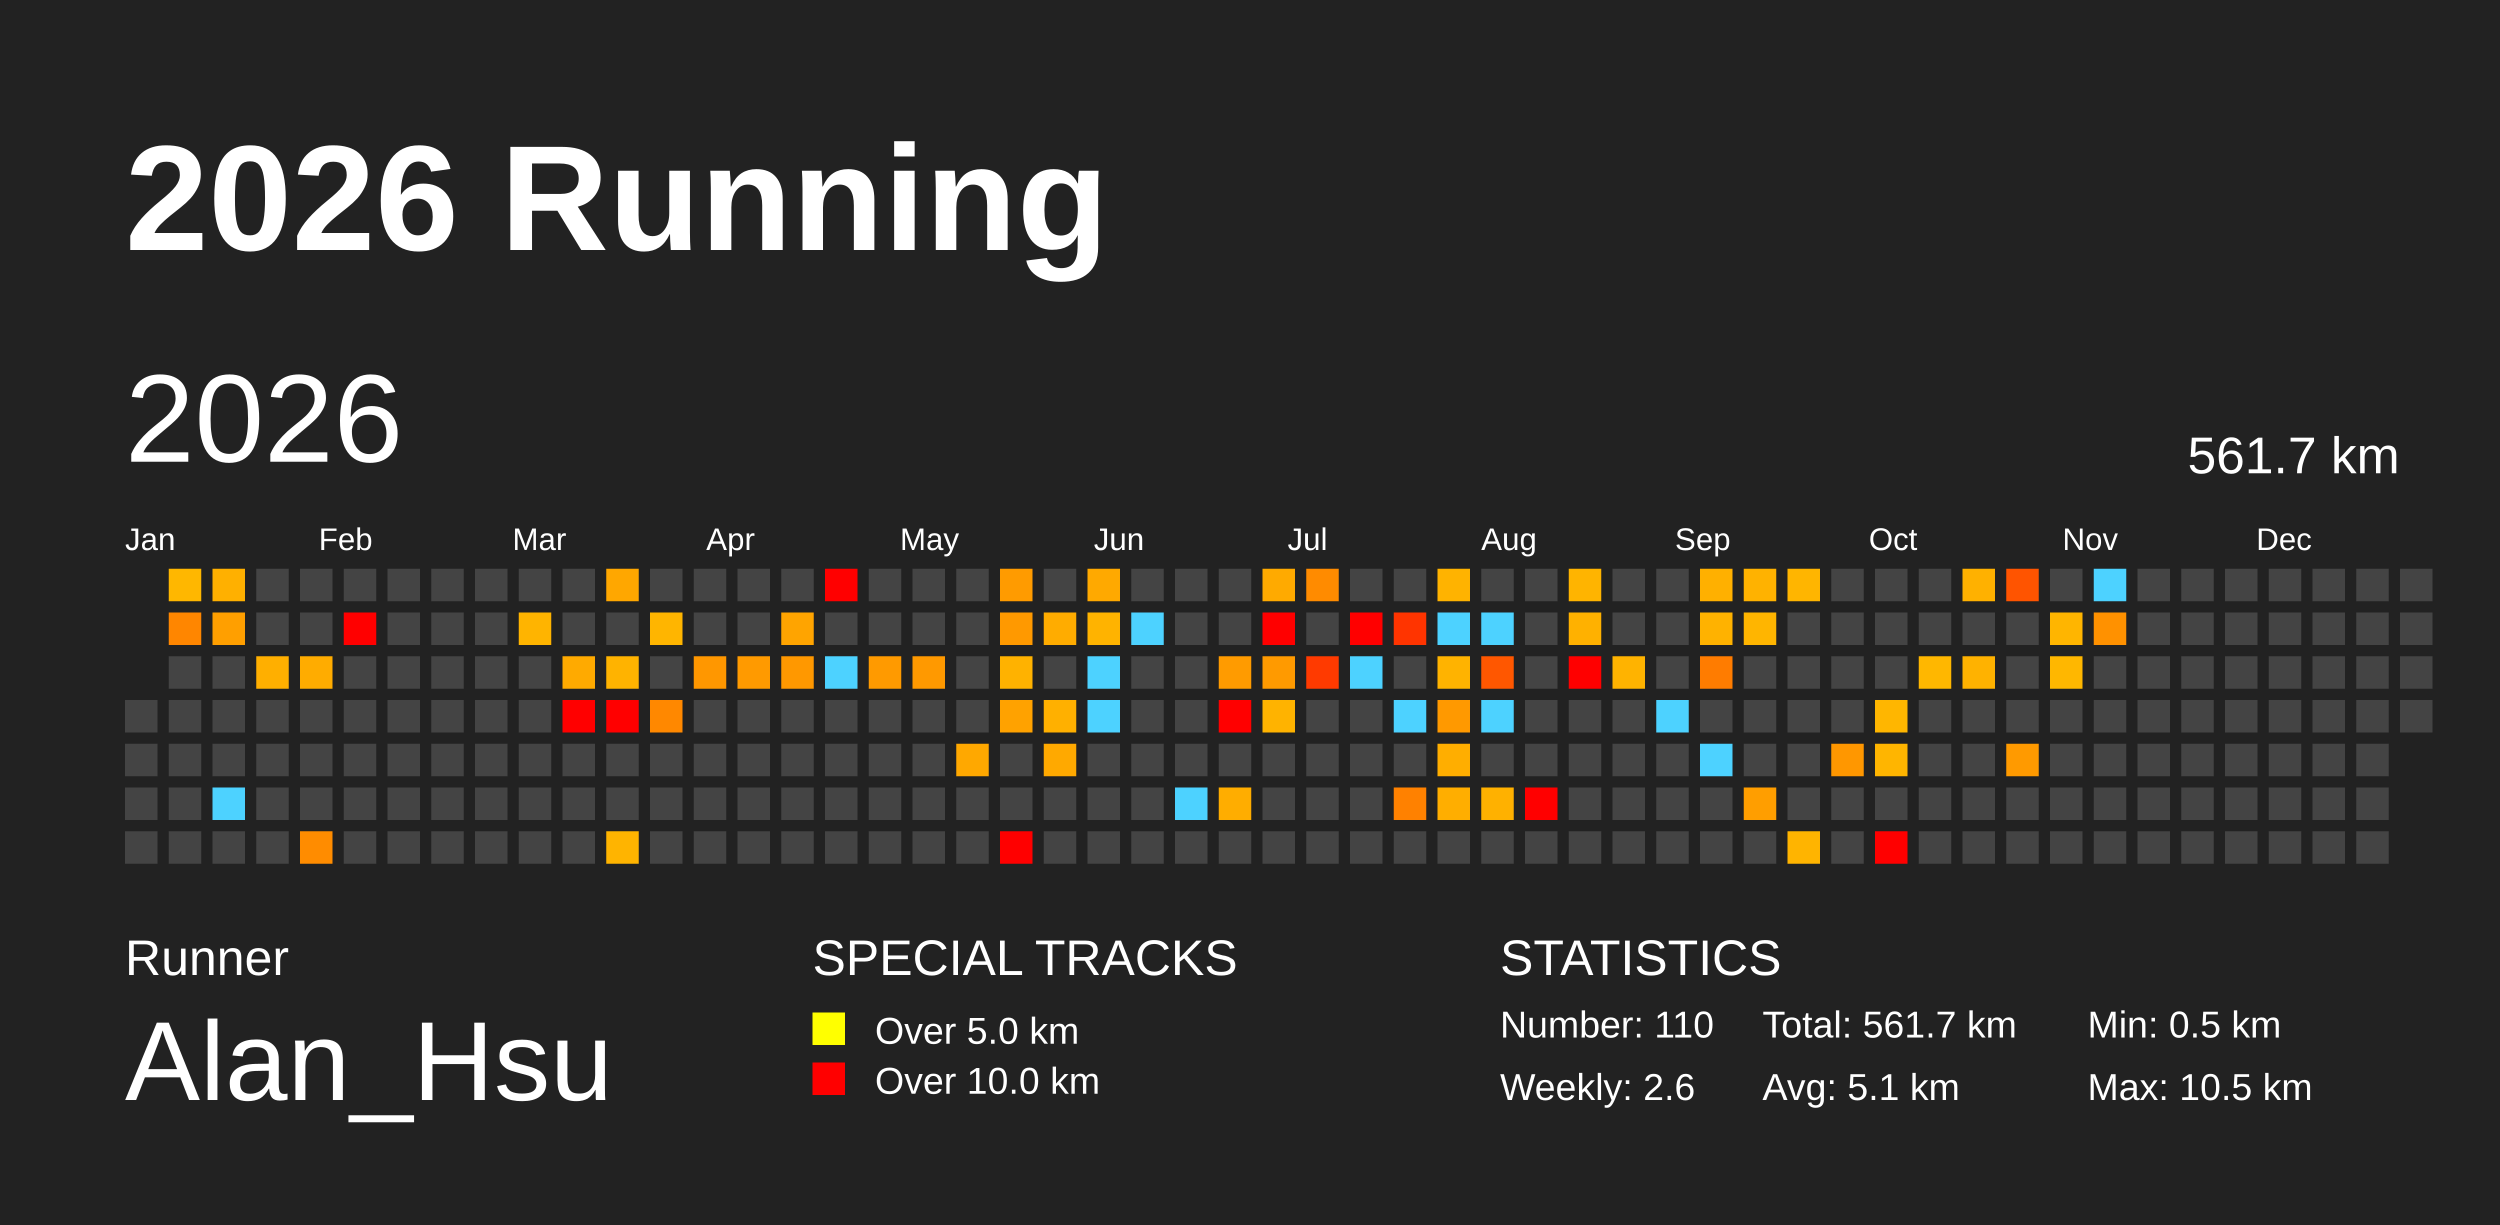
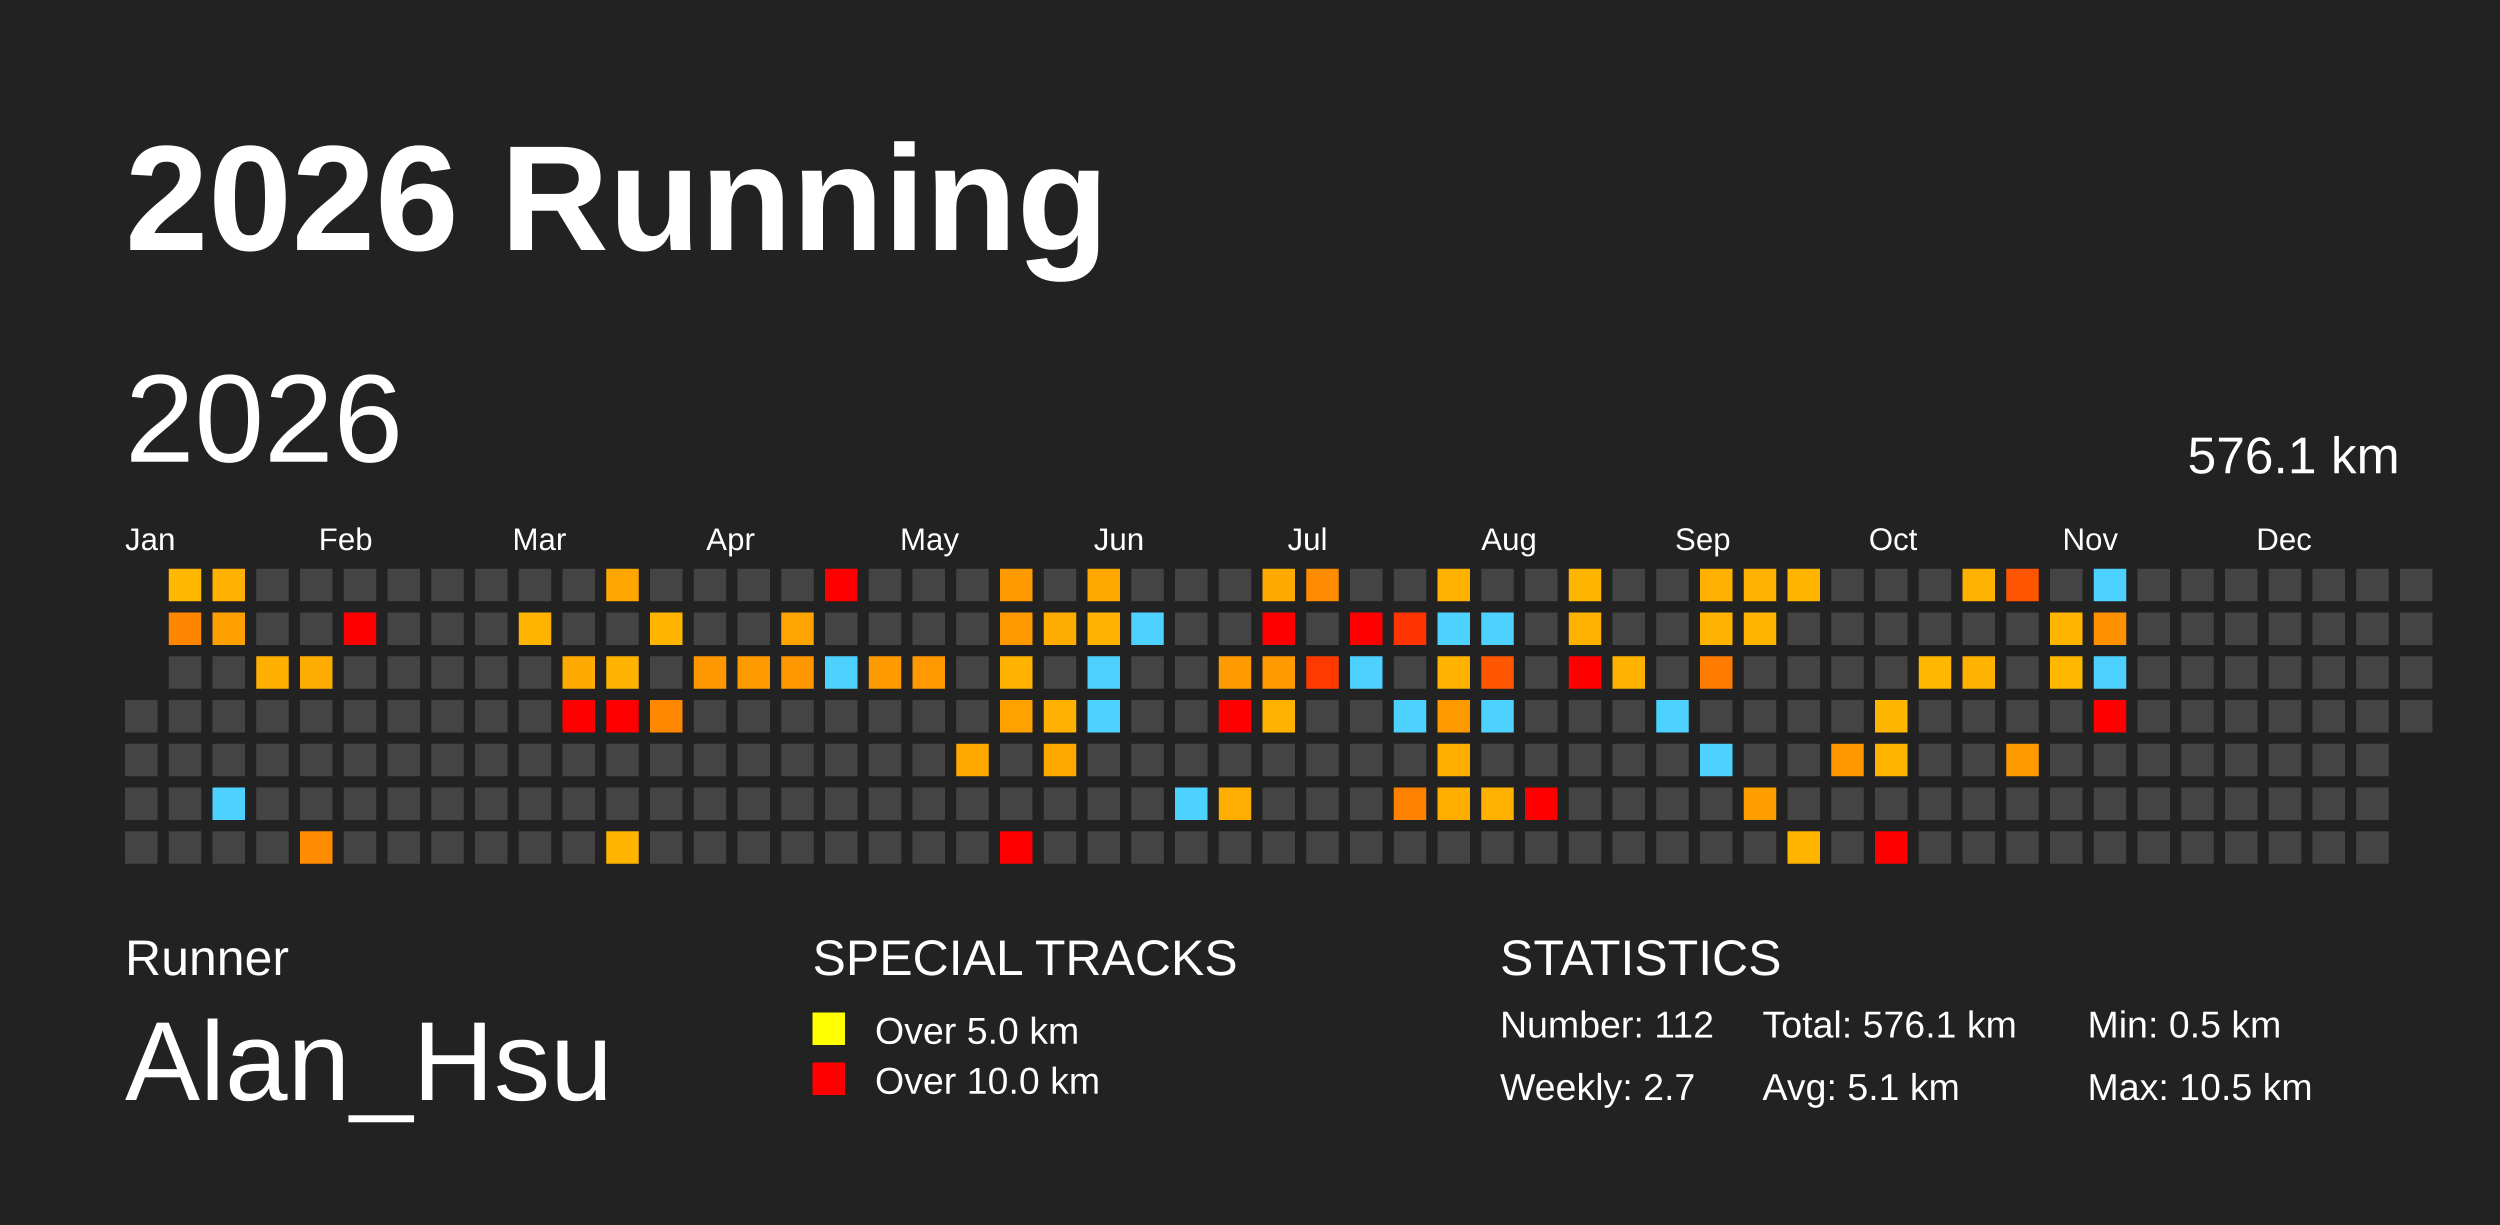
<svg xmlns="http://www.w3.org/2000/svg" baseProfile="full" height="98mm" version="1.1" viewBox="0,0,200,98" width="200mm">
  <defs />
  <rect fill="#222222" height="98" width="200" x="0" y="0" />
  <text fill="#FFFFFF" style="font-size:12px; font-family:Arial; font-weight:bold;" x="10" y="20">2026 Running</text>
  <text fill="#FFFFFF" style="font-size:4px; font-family:Arial" x="10" y="78">Runner</text>
  <text fill="#FFFFFF" style="font-size:9px; font-family:Arial" x="10" y="88">Alan_Hsu</text>
  <text fill="#FFFFFF" style="font-size:4px; font-family:Arial" x="65" y="78">SPECIAL TRACKS</text>
  <rect fill="yellow" height="2.6" width="2.6" x="65" y="81" />
  <text fill="#FFFFFF" style="font-size:3px; font-family:Arial" x="70" y="83.5">Over 5.0 km</text>
  <rect fill="red" height="2.6" width="2.6" x="65" y="85" />
  <text fill="#FFFFFF" style="font-size:3px; font-family:Arial" x="70" y="87.5">Over 10.0 km</text>
  <text fill="#FFFFFF" style="font-size:4px; font-family:Arial" x="120" y="78">STATISTICS</text>
-   <text fill="#FFFFFF" style="font-size:3px; font-family:Arial" x="120" y="83">Number: 110</text>
-   <text fill="#FFFFFF" style="font-size:3px; font-family:Arial" x="120" y="88">Weekly: 2.6</text>
-   <text fill="#FFFFFF" style="font-size:3px; font-family:Arial" x="141" y="83">Total: 561.7 km</text>
+   <text fill="#FFFFFF" style="font-size:3px; font-family:Arial" x="120" y="83">Number: 112</text>
+   <text fill="#FFFFFF" style="font-size:3px; font-family:Arial" x="120" y="88">Weekly: 2.7</text>
+   <text fill="#FFFFFF" style="font-size:3px; font-family:Arial" x="141" y="83">Total: 576.1 km</text>
  <text fill="#FFFFFF" style="font-size:3px; font-family:Arial" x="141" y="88">Avg: 5.1 km</text>
  <text fill="#FFFFFF" style="font-size:3px; font-family:Arial" x="167" y="83">Min: 0.5 km</text>
  <text fill="#FFFFFF" style="font-size:3px; font-family:Arial" x="167" y="88">Max: 10.5 km</text>
  <text dominant-baseline="hanging" fill="#FFFFFF" style="font-size:10.0px; font-family:Arial;" x="10" y="30">2026</text>
-   <text dominant-baseline="hanging" fill="#FFFFFF" style="font-size:4.125px; font-family:Arial;" x="175" y="35">561.7 km</text>
+   <text dominant-baseline="hanging" fill="#FFFFFF" style="font-size:4.125px; font-family:Arial;" x="175" y="35">576.1 km</text>
  <text fill="#FFFFFF" style="font-size:2.5px; font-family:Arial" x="10.0" y="44">Jan</text>
  <text fill="#FFFFFF" style="font-size:2.5px; font-family:Arial" x="25.5" y="44">Feb</text>
  <text fill="#FFFFFF" style="font-size:2.5px; font-family:Arial" x="41.0" y="44">Mar</text>
  <text fill="#FFFFFF" style="font-size:2.5px; font-family:Arial" x="56.5" y="44">Apr</text>
  <text fill="#FFFFFF" style="font-size:2.5px; font-family:Arial" x="72.0" y="44">May</text>
  <text fill="#FFFFFF" style="font-size:2.5px; font-family:Arial" x="87.5" y="44">Jun</text>
  <text fill="#FFFFFF" style="font-size:2.5px; font-family:Arial" x="103.0" y="44">Jul</text>
  <text fill="#FFFFFF" style="font-size:2.5px; font-family:Arial" x="118.5" y="44">Aug</text>
  <text fill="#FFFFFF" style="font-size:2.5px; font-family:Arial" x="134.0" y="44">Sep</text>
  <text fill="#FFFFFF" style="font-size:2.5px; font-family:Arial" x="149.5" y="44">Oct</text>
  <text fill="#FFFFFF" style="font-size:2.5px; font-family:Arial" x="165.0" y="44">Nov</text>
  <text fill="#FFFFFF" style="font-size:2.5px; font-family:Arial" x="180.5" y="44">Dec</text>
  <rect fill="#444444" height="2.6" width="2.6" x="10.0" y="56.0" />
  <rect fill="#444444" height="2.6" width="2.6" x="10.0" y="59.5" />
  <rect fill="#444444" height="2.6" width="2.6" x="10.0" y="63.0" />
  <rect fill="#444444" height="2.6" width="2.6" x="10.0" y="66.5" />
  <rect fill="#ffb700" height="2.6" width="2.6" x="13.5" y="45.5" />
  <rect fill="#ff8600" height="2.6" width="2.6" x="13.5" y="49.0" />
  <rect fill="#444444" height="2.6" width="2.6" x="13.5" y="52.5" />
  <rect fill="#444444" height="2.6" width="2.6" x="13.5" y="56.0" />
  <rect fill="#444444" height="2.6" width="2.6" x="13.5" y="59.5" />
  <rect fill="#444444" height="2.6" width="2.6" x="13.5" y="63.0" />
  <rect fill="#444444" height="2.6" width="2.6" x="13.5" y="66.5" />
  <rect fill="#ffb000" height="2.6" width="2.6" x="17.0" y="45.5" />
  <rect fill="#ff9f00" height="2.6" width="2.6" x="17.0" y="49.0" />
  <rect fill="#444444" height="2.6" width="2.6" x="17.0" y="52.5" />
  <rect fill="#444444" height="2.6" width="2.6" x="17.0" y="56.0" />
  <rect fill="#444444" height="2.6" width="2.6" x="17.0" y="59.5" />
  <rect fill="#4dd2ff" height="2.6" width="2.6" x="17.0" y="63.0" />
  <rect fill="#444444" height="2.6" width="2.6" x="17.0" y="66.5" />
  <rect fill="#444444" height="2.6" width="2.6" x="20.5" y="45.5" />
  <rect fill="#444444" height="2.6" width="2.6" x="20.5" y="49.0" />
  <rect fill="#ffaf00" height="2.6" width="2.6" x="20.5" y="52.5" />
  <rect fill="#444444" height="2.6" width="2.6" x="20.5" y="56.0" />
  <rect fill="#444444" height="2.6" width="2.6" x="20.5" y="59.5" />
  <rect fill="#444444" height="2.6" width="2.6" x="20.5" y="63.0" />
  <rect fill="#444444" height="2.6" width="2.6" x="20.5" y="66.5" />
  <rect fill="#444444" height="2.6" width="2.6" x="24.0" y="45.5" />
  <rect fill="#444444" height="2.6" width="2.6" x="24.0" y="49.0" />
  <rect fill="#ffac00" height="2.6" width="2.6" x="24.0" y="52.5" />
  <rect fill="#444444" height="2.6" width="2.6" x="24.0" y="56.0" />
  <rect fill="#444444" height="2.6" width="2.6" x="24.0" y="59.5" />
  <rect fill="#444444" height="2.6" width="2.6" x="24.0" y="63.0" />
  <rect fill="#ff8c00" height="2.6" width="2.6" x="24.0" y="66.5" />
  <rect fill="#444444" height="2.6" width="2.6" x="27.5" y="45.5" />
  <rect fill="red" height="2.6" width="2.6" x="27.5" y="49.0" />
  <rect fill="#444444" height="2.6" width="2.6" x="27.5" y="52.5" />
  <rect fill="#444444" height="2.6" width="2.6" x="27.5" y="56.0" />
  <rect fill="#444444" height="2.6" width="2.6" x="27.5" y="59.5" />
  <rect fill="#444444" height="2.6" width="2.6" x="27.5" y="63.0" />
  <rect fill="#444444" height="2.6" width="2.6" x="27.5" y="66.5" />
  <rect fill="#444444" height="2.6" width="2.6" x="31.0" y="45.5" />
  <rect fill="#444444" height="2.6" width="2.6" x="31.0" y="49.0" />
  <rect fill="#444444" height="2.6" width="2.6" x="31.0" y="52.5" />
  <rect fill="#444444" height="2.6" width="2.6" x="31.0" y="56.0" />
  <rect fill="#444444" height="2.6" width="2.6" x="31.0" y="59.5" />
  <rect fill="#444444" height="2.6" width="2.6" x="31.0" y="63.0" />
  <rect fill="#444444" height="2.6" width="2.6" x="31.0" y="66.5" />
  <rect fill="#444444" height="2.6" width="2.6" x="34.5" y="45.5" />
  <rect fill="#444444" height="2.6" width="2.6" x="34.5" y="49.0" />
  <rect fill="#444444" height="2.6" width="2.6" x="34.5" y="52.5" />
  <rect fill="#444444" height="2.6" width="2.6" x="34.5" y="56.0" />
  <rect fill="#444444" height="2.6" width="2.6" x="34.5" y="59.5" />
  <rect fill="#444444" height="2.6" width="2.6" x="34.5" y="63.0" />
  <rect fill="#444444" height="2.6" width="2.6" x="34.5" y="66.5" />
  <rect fill="#444444" height="2.6" width="2.6" x="38.0" y="45.5" />
  <rect fill="#444444" height="2.6" width="2.6" x="38.0" y="49.0" />
  <rect fill="#444444" height="2.6" width="2.6" x="38.0" y="52.5" />
  <rect fill="#444444" height="2.6" width="2.6" x="38.0" y="56.0" />
  <rect fill="#444444" height="2.6" width="2.6" x="38.0" y="59.5" />
  <rect fill="#444444" height="2.6" width="2.6" x="38.0" y="63.0" />
  <rect fill="#444444" height="2.6" width="2.6" x="38.0" y="66.5" />
  <rect fill="#444444" height="2.6" width="2.6" x="41.5" y="45.5" />
  <rect fill="#ffb400" height="2.6" width="2.6" x="41.5" y="49.0" />
  <rect fill="#444444" height="2.6" width="2.6" x="41.5" y="52.5" />
  <rect fill="#444444" height="2.6" width="2.6" x="41.5" y="56.0" />
  <rect fill="#444444" height="2.6" width="2.6" x="41.5" y="59.5" />
  <rect fill="#444444" height="2.6" width="2.6" x="41.5" y="63.0" />
  <rect fill="#444444" height="2.6" width="2.6" x="41.5" y="66.5" />
  <rect fill="#444444" height="2.6" width="2.6" x="45.0" y="45.5" />
  <rect fill="#444444" height="2.6" width="2.6" x="45.0" y="49.0" />
  <rect fill="#ffaa00" height="2.6" width="2.6" x="45.0" y="52.5" />
  <rect fill="red" height="2.6" width="2.6" x="45.0" y="56.0" />
  <rect fill="#444444" height="2.6" width="2.6" x="45.0" y="59.5" />
  <rect fill="#444444" height="2.6" width="2.6" x="45.0" y="63.0" />
  <rect fill="#444444" height="2.6" width="2.6" x="45.0" y="66.5" />
  <rect fill="#ffa700" height="2.6" width="2.6" x="48.5" y="45.5" />
  <rect fill="#444444" height="2.6" width="2.6" x="48.5" y="49.0" />
  <rect fill="#ffb300" height="2.6" width="2.6" x="48.5" y="52.5" />
  <rect fill="red" height="2.6" width="2.6" x="48.5" y="56.0" />
  <rect fill="#444444" height="2.6" width="2.6" x="48.5" y="59.5" />
  <rect fill="#444444" height="2.6" width="2.6" x="48.5" y="63.0" />
  <rect fill="#ffb400" height="2.6" width="2.6" x="48.5" y="66.5" />
  <rect fill="#444444" height="2.6" width="2.6" x="52.0" y="45.5" />
  <rect fill="#ffb500" height="2.6" width="2.6" x="52.0" y="49.0" />
  <rect fill="#444444" height="2.6" width="2.6" x="52.0" y="52.5" />
  <rect fill="#ff8800" height="2.6" width="2.6" x="52.0" y="56.0" />
  <rect fill="#444444" height="2.6" width="2.6" x="52.0" y="59.5" />
  <rect fill="#444444" height="2.6" width="2.6" x="52.0" y="63.0" />
  <rect fill="#444444" height="2.6" width="2.6" x="52.0" y="66.5" />
  <rect fill="#444444" height="2.6" width="2.6" x="55.5" y="45.5" />
  <rect fill="#444444" height="2.6" width="2.6" x="55.5" y="49.0" />
  <rect fill="#ff9700" height="2.6" width="2.6" x="55.5" y="52.5" />
  <rect fill="#444444" height="2.6" width="2.6" x="55.5" y="56.0" />
  <rect fill="#444444" height="2.6" width="2.6" x="55.5" y="59.5" />
  <rect fill="#444444" height="2.6" width="2.6" x="55.5" y="63.0" />
  <rect fill="#444444" height="2.6" width="2.6" x="55.5" y="66.5" />
  <rect fill="#444444" height="2.6" width="2.6" x="59.0" y="45.5" />
  <rect fill="#444444" height="2.6" width="2.6" x="59.0" y="49.0" />
  <rect fill="#ff9a00" height="2.6" width="2.6" x="59.0" y="52.5" />
  <rect fill="#444444" height="2.6" width="2.6" x="59.0" y="56.0" />
  <rect fill="#444444" height="2.6" width="2.6" x="59.0" y="59.5" />
  <rect fill="#444444" height="2.6" width="2.6" x="59.0" y="63.0" />
  <rect fill="#444444" height="2.6" width="2.6" x="59.0" y="66.5" />
  <rect fill="#444444" height="2.6" width="2.6" x="62.5" y="45.5" />
  <rect fill="#ffa400" height="2.6" width="2.6" x="62.5" y="49.0" />
  <rect fill="#ff9800" height="2.6" width="2.6" x="62.5" y="52.5" />
  <rect fill="#444444" height="2.6" width="2.6" x="62.5" y="56.0" />
  <rect fill="#444444" height="2.6" width="2.6" x="62.5" y="59.5" />
  <rect fill="#444444" height="2.6" width="2.6" x="62.5" y="63.0" />
  <rect fill="#444444" height="2.6" width="2.6" x="62.5" y="66.5" />
  <rect fill="red" height="2.6" width="2.6" x="66.0" y="45.5" />
  <rect fill="#444444" height="2.6" width="2.6" x="66.0" y="49.0" />
  <rect fill="#4dd2ff" height="2.6" width="2.6" x="66.0" y="52.5" />
  <rect fill="#444444" height="2.6" width="2.6" x="66.0" y="56.0" />
  <rect fill="#444444" height="2.6" width="2.6" x="66.0" y="59.5" />
  <rect fill="#444444" height="2.6" width="2.6" x="66.0" y="63.0" />
  <rect fill="#444444" height="2.6" width="2.6" x="66.0" y="66.5" />
  <rect fill="#444444" height="2.6" width="2.6" x="69.5" y="45.5" />
  <rect fill="#444444" height="2.6" width="2.6" x="69.5" y="49.0" />
  <rect fill="#ff9a00" height="2.6" width="2.6" x="69.5" y="52.5" />
  <rect fill="#444444" height="2.6" width="2.6" x="69.5" y="56.0" />
  <rect fill="#444444" height="2.6" width="2.6" x="69.5" y="59.5" />
  <rect fill="#444444" height="2.6" width="2.6" x="69.5" y="63.0" />
  <rect fill="#444444" height="2.6" width="2.6" x="69.5" y="66.5" />
  <rect fill="#444444" height="2.6" width="2.6" x="73.0" y="45.5" />
  <rect fill="#444444" height="2.6" width="2.6" x="73.0" y="49.0" />
  <rect fill="#ff9900" height="2.6" width="2.6" x="73.0" y="52.5" />
  <rect fill="#444444" height="2.6" width="2.6" x="73.0" y="56.0" />
  <rect fill="#444444" height="2.6" width="2.6" x="73.0" y="59.5" />
  <rect fill="#444444" height="2.6" width="2.6" x="73.0" y="63.0" />
  <rect fill="#444444" height="2.6" width="2.6" x="73.0" y="66.5" />
  <rect fill="#444444" height="2.6" width="2.6" x="76.5" y="45.5" />
  <rect fill="#444444" height="2.6" width="2.6" x="76.5" y="49.0" />
  <rect fill="#444444" height="2.6" width="2.6" x="76.5" y="52.5" />
  <rect fill="#444444" height="2.6" width="2.6" x="76.5" y="56.0" />
  <rect fill="#ffa800" height="2.6" width="2.6" x="76.5" y="59.5" />
  <rect fill="#444444" height="2.6" width="2.6" x="76.5" y="63.0" />
  <rect fill="#444444" height="2.6" width="2.6" x="76.5" y="66.5" />
  <rect fill="#ff9b00" height="2.6" width="2.6" x="80.0" y="45.5" />
  <rect fill="#ff9900" height="2.6" width="2.6" x="80.0" y="49.0" />
  <rect fill="#ffb200" height="2.6" width="2.6" x="80.0" y="52.5" />
  <rect fill="#ffa200" height="2.6" width="2.6" x="80.0" y="56.0" />
  <rect fill="#444444" height="2.6" width="2.6" x="80.0" y="59.5" />
  <rect fill="#444444" height="2.6" width="2.6" x="80.0" y="63.0" />
  <rect fill="red" height="2.6" width="2.6" x="80.0" y="66.5" />
  <rect fill="#444444" height="2.6" width="2.6" x="83.5" y="45.5" />
  <rect fill="#ffac00" height="2.6" width="2.6" x="83.5" y="49.0" />
  <rect fill="#444444" height="2.6" width="2.6" x="83.5" y="52.5" />
  <rect fill="#ffb000" height="2.6" width="2.6" x="83.5" y="56.0" />
  <rect fill="#ffa900" height="2.6" width="2.6" x="83.5" y="59.5" />
  <rect fill="#444444" height="2.6" width="2.6" x="83.5" y="63.0" />
  <rect fill="#444444" height="2.6" width="2.6" x="83.5" y="66.5" />
  <rect fill="#ffa900" height="2.6" width="2.6" x="87.0" y="45.5" />
  <rect fill="#ffb300" height="2.6" width="2.6" x="87.0" y="49.0" />
  <rect fill="#4dd2ff" height="2.6" width="2.6" x="87.0" y="52.5" />
  <rect fill="#4dd2ff" height="2.6" width="2.6" x="87.0" y="56.0" />
  <rect fill="#444444" height="2.6" width="2.6" x="87.0" y="59.5" />
  <rect fill="#444444" height="2.6" width="2.6" x="87.0" y="63.0" />
  <rect fill="#444444" height="2.6" width="2.6" x="87.0" y="66.5" />
  <rect fill="#444444" height="2.6" width="2.6" x="90.5" y="45.5" />
  <rect fill="#4dd2ff" height="2.6" width="2.6" x="90.5" y="49.0" />
  <rect fill="#444444" height="2.6" width="2.6" x="90.5" y="52.5" />
  <rect fill="#444444" height="2.6" width="2.6" x="90.5" y="56.0" />
  <rect fill="#444444" height="2.6" width="2.6" x="90.5" y="59.5" />
  <rect fill="#444444" height="2.6" width="2.6" x="90.5" y="63.0" />
  <rect fill="#444444" height="2.6" width="2.6" x="90.5" y="66.5" />
  <rect fill="#444444" height="2.6" width="2.6" x="94.0" y="45.5" />
  <rect fill="#444444" height="2.6" width="2.6" x="94.0" y="49.0" />
  <rect fill="#444444" height="2.6" width="2.6" x="94.0" y="52.5" />
  <rect fill="#444444" height="2.6" width="2.6" x="94.0" y="56.0" />
  <rect fill="#444444" height="2.6" width="2.6" x="94.0" y="59.5" />
  <rect fill="#4dd2ff" height="2.6" width="2.6" x="94.0" y="63.0" />
  <rect fill="#444444" height="2.6" width="2.6" x="94.0" y="66.5" />
  <rect fill="#444444" height="2.6" width="2.6" x="97.5" y="45.5" />
  <rect fill="#444444" height="2.6" width="2.6" x="97.5" y="49.0" />
  <rect fill="#ff9b00" height="2.6" width="2.6" x="97.5" y="52.5" />
  <rect fill="red" height="2.6" width="2.6" x="97.5" y="56.0" />
  <rect fill="#444444" height="2.6" width="2.6" x="97.5" y="59.5" />
  <rect fill="#ffad00" height="2.6" width="2.6" x="97.5" y="63.0" />
  <rect fill="#444444" height="2.6" width="2.6" x="97.5" y="66.5" />
  <rect fill="#ffaa00" height="2.6" width="2.6" x="101.0" y="45.5" />
  <rect fill="red" height="2.6" width="2.6" x="101.0" y="49.0" />
  <rect fill="#ff9a00" height="2.6" width="2.6" x="101.0" y="52.5" />
  <rect fill="#ffb300" height="2.6" width="2.6" x="101.0" y="56.0" />
  <rect fill="#444444" height="2.6" width="2.6" x="101.0" y="59.5" />
  <rect fill="#444444" height="2.6" width="2.6" x="101.0" y="63.0" />
  <rect fill="#444444" height="2.6" width="2.6" x="101.0" y="66.5" />
  <rect fill="#ff8b00" height="2.6" width="2.6" x="104.5" y="45.5" />
  <rect fill="#444444" height="2.6" width="2.6" x="104.5" y="49.0" />
  <rect fill="#ff3a00" height="2.6" width="2.6" x="104.5" y="52.5" />
  <rect fill="#444444" height="2.6" width="2.6" x="104.5" y="56.0" />
  <rect fill="#444444" height="2.6" width="2.6" x="104.5" y="59.5" />
  <rect fill="#444444" height="2.6" width="2.6" x="104.5" y="63.0" />
  <rect fill="#444444" height="2.6" width="2.6" x="104.5" y="66.5" />
  <rect fill="#444444" height="2.6" width="2.6" x="108.0" y="45.5" />
  <rect fill="red" height="2.6" width="2.6" x="108.0" y="49.0" />
  <rect fill="#4dd2ff" height="2.6" width="2.6" x="108.0" y="52.5" />
  <rect fill="#444444" height="2.6" width="2.6" x="108.0" y="56.0" />
  <rect fill="#444444" height="2.6" width="2.6" x="108.0" y="59.5" />
  <rect fill="#444444" height="2.6" width="2.6" x="108.0" y="63.0" />
  <rect fill="#444444" height="2.6" width="2.6" x="108.0" y="66.5" />
  <rect fill="#444444" height="2.6" width="2.6" x="111.5" y="45.5" />
  <rect fill="#ff3400" height="2.6" width="2.6" x="111.5" y="49.0" />
  <rect fill="#444444" height="2.6" width="2.6" x="111.5" y="52.5" />
  <rect fill="#4dd2ff" height="2.6" width="2.6" x="111.5" y="56.0" />
  <rect fill="#444444" height="2.6" width="2.6" x="111.5" y="59.5" />
  <rect fill="#ff8100" height="2.6" width="2.6" x="111.5" y="63.0" />
  <rect fill="#444444" height="2.6" width="2.6" x="111.5" y="66.5" />
  <rect fill="#ffb300" height="2.6" width="2.6" x="115.0" y="45.5" />
  <rect fill="#4dd2ff" height="2.6" width="2.6" x="115.0" y="49.0" />
  <rect fill="#ffb300" height="2.6" width="2.6" x="115.0" y="52.5" />
  <rect fill="#ff9900" height="2.6" width="2.6" x="115.0" y="56.0" />
  <rect fill="#ffae00" height="2.6" width="2.6" x="115.0" y="59.5" />
  <rect fill="#ffae00" height="2.6" width="2.6" x="115.0" y="63.0" />
  <rect fill="#444444" height="2.6" width="2.6" x="115.0" y="66.5" />
  <rect fill="#444444" height="2.6" width="2.6" x="118.5" y="45.5" />
  <rect fill="#4dd2ff" height="2.6" width="2.6" x="118.5" y="49.0" />
  <rect fill="#ff5700" height="2.6" width="2.6" x="118.5" y="52.5" />
  <rect fill="#4dd2ff" height="2.6" width="2.6" x="118.5" y="56.0" />
  <rect fill="#444444" height="2.6" width="2.6" x="118.5" y="59.5" />
  <rect fill="#ffb100" height="2.6" width="2.6" x="118.5" y="63.0" />
  <rect fill="#444444" height="2.6" width="2.6" x="118.5" y="66.5" />
  <rect fill="#444444" height="2.6" width="2.6" x="122.0" y="45.5" />
  <rect fill="#444444" height="2.6" width="2.6" x="122.0" y="49.0" />
  <rect fill="#444444" height="2.6" width="2.6" x="122.0" y="52.5" />
  <rect fill="#444444" height="2.6" width="2.6" x="122.0" y="56.0" />
  <rect fill="#444444" height="2.6" width="2.6" x="122.0" y="59.5" />
  <rect fill="red" height="2.6" width="2.6" x="122.0" y="63.0" />
  <rect fill="#444444" height="2.6" width="2.6" x="122.0" y="66.5" />
  <rect fill="#ffb400" height="2.6" width="2.6" x="125.5" y="45.5" />
  <rect fill="#ffb100" height="2.6" width="2.6" x="125.5" y="49.0" />
  <rect fill="red" height="2.6" width="2.6" x="125.5" y="52.5" />
  <rect fill="#444444" height="2.6" width="2.6" x="125.5" y="56.0" />
  <rect fill="#444444" height="2.6" width="2.6" x="125.5" y="59.5" />
  <rect fill="#444444" height="2.6" width="2.6" x="125.5" y="63.0" />
  <rect fill="#444444" height="2.6" width="2.6" x="125.5" y="66.5" />
  <rect fill="#444444" height="2.6" width="2.6" x="129.0" y="45.5" />
  <rect fill="#444444" height="2.6" width="2.6" x="129.0" y="49.0" />
  <rect fill="#ffb300" height="2.6" width="2.6" x="129.0" y="52.5" />
  <rect fill="#444444" height="2.6" width="2.6" x="129.0" y="56.0" />
  <rect fill="#444444" height="2.6" width="2.6" x="129.0" y="59.5" />
  <rect fill="#444444" height="2.6" width="2.6" x="129.0" y="63.0" />
  <rect fill="#444444" height="2.6" width="2.6" x="129.0" y="66.5" />
  <rect fill="#444444" height="2.6" width="2.6" x="132.5" y="45.5" />
  <rect fill="#444444" height="2.6" width="2.6" x="132.5" y="49.0" />
  <rect fill="#444444" height="2.6" width="2.6" x="132.5" y="52.5" />
  <rect fill="#4dd2ff" height="2.6" width="2.6" x="132.5" y="56.0" />
  <rect fill="#444444" height="2.6" width="2.6" x="132.5" y="59.5" />
  <rect fill="#444444" height="2.6" width="2.6" x="132.5" y="63.0" />
  <rect fill="#444444" height="2.6" width="2.6" x="132.5" y="66.5" />
  <rect fill="#ffb000" height="2.6" width="2.6" x="136.0" y="45.5" />
  <rect fill="#ffb200" height="2.6" width="2.6" x="136.0" y="49.0" />
  <rect fill="#ff7c00" height="2.6" width="2.6" x="136.0" y="52.5" />
  <rect fill="#444444" height="2.6" width="2.6" x="136.0" y="56.0" />
  <rect fill="#4dd2ff" height="2.6" width="2.6" x="136.0" y="59.5" />
  <rect fill="#444444" height="2.6" width="2.6" x="136.0" y="63.0" />
  <rect fill="#444444" height="2.6" width="2.6" x="136.0" y="66.5" />
  <rect fill="#ffb200" height="2.6" width="2.6" x="139.5" y="45.5" />
  <rect fill="#ffb500" height="2.6" width="2.6" x="139.5" y="49.0" />
  <rect fill="#444444" height="2.6" width="2.6" x="139.5" y="52.5" />
  <rect fill="#444444" height="2.6" width="2.6" x="139.5" y="56.0" />
  <rect fill="#444444" height="2.6" width="2.6" x="139.5" y="59.5" />
  <rect fill="#ff9e00" height="2.6" width="2.6" x="139.5" y="63.0" />
  <rect fill="#444444" height="2.6" width="2.6" x="139.5" y="66.5" />
  <rect fill="#ffb500" height="2.6" width="2.6" x="143.0" y="45.5" />
  <rect fill="#444444" height="2.6" width="2.6" x="143.0" y="49.0" />
  <rect fill="#444444" height="2.6" width="2.6" x="143.0" y="52.5" />
  <rect fill="#444444" height="2.6" width="2.6" x="143.0" y="56.0" />
  <rect fill="#444444" height="2.6" width="2.6" x="143.0" y="59.5" />
  <rect fill="#444444" height="2.6" width="2.6" x="143.0" y="63.0" />
  <rect fill="#ffb400" height="2.6" width="2.6" x="143.0" y="66.5" />
  <rect fill="#444444" height="2.6" width="2.6" x="146.5" y="45.5" />
  <rect fill="#444444" height="2.6" width="2.6" x="146.5" y="49.0" />
  <rect fill="#444444" height="2.6" width="2.6" x="146.5" y="52.5" />
  <rect fill="#444444" height="2.6" width="2.6" x="146.5" y="56.0" />
  <rect fill="#ff9700" height="2.6" width="2.6" x="146.5" y="59.5" />
  <rect fill="#444444" height="2.6" width="2.6" x="146.5" y="63.0" />
  <rect fill="#444444" height="2.6" width="2.6" x="146.5" y="66.5" />
  <rect fill="#444444" height="2.6" width="2.6" x="150.0" y="45.5" />
  <rect fill="#444444" height="2.6" width="2.6" x="150.0" y="49.0" />
  <rect fill="#444444" height="2.6" width="2.6" x="150.0" y="52.5" />
  <rect fill="#ffb600" height="2.6" width="2.6" x="150.0" y="56.0" />
  <rect fill="#ffb500" height="2.6" width="2.6" x="150.0" y="59.5" />
  <rect fill="#444444" height="2.6" width="2.6" x="150.0" y="63.0" />
  <rect fill="red" height="2.6" width="2.6" x="150.0" y="66.5" />
  <rect fill="#444444" height="2.6" width="2.6" x="153.5" y="45.5" />
  <rect fill="#444444" height="2.6" width="2.6" x="153.5" y="49.0" />
  <rect fill="#ffb700" height="2.6" width="2.6" x="153.5" y="52.5" />
  <rect fill="#444444" height="2.6" width="2.6" x="153.5" y="56.0" />
  <rect fill="#444444" height="2.6" width="2.6" x="153.5" y="59.5" />
  <rect fill="#444444" height="2.6" width="2.6" x="153.5" y="63.0" />
  <rect fill="#444444" height="2.6" width="2.6" x="153.5" y="66.5" />
  <rect fill="#ffb100" height="2.6" width="2.6" x="157.0" y="45.5" />
  <rect fill="#444444" height="2.6" width="2.6" x="157.0" y="49.0" />
  <rect fill="#ffb200" height="2.6" width="2.6" x="157.0" y="52.5" />
  <rect fill="#444444" height="2.6" width="2.6" x="157.0" y="56.0" />
  <rect fill="#444444" height="2.6" width="2.6" x="157.0" y="59.5" />
  <rect fill="#444444" height="2.6" width="2.6" x="157.0" y="63.0" />
  <rect fill="#444444" height="2.6" width="2.6" x="157.0" y="66.5" />
  <rect fill="#ff5400" height="2.6" width="2.6" x="160.5" y="45.5" />
  <rect fill="#444444" height="2.6" width="2.6" x="160.5" y="49.0" />
  <rect fill="#444444" height="2.6" width="2.6" x="160.5" y="52.5" />
  <rect fill="#444444" height="2.6" width="2.6" x="160.5" y="56.0" />
  <rect fill="#ff9a00" height="2.6" width="2.6" x="160.5" y="59.5" />
  <rect fill="#444444" height="2.6" width="2.6" x="160.5" y="63.0" />
  <rect fill="#444444" height="2.6" width="2.6" x="160.5" y="66.5" />
  <rect fill="#444444" height="2.6" width="2.6" x="164.0" y="45.5" />
  <rect fill="#ffb500" height="2.6" width="2.6" x="164.0" y="49.0" />
  <rect fill="#ffb700" height="2.6" width="2.6" x="164.0" y="52.5" />
  <rect fill="#444444" height="2.6" width="2.6" x="164.0" y="56.0" />
  <rect fill="#444444" height="2.6" width="2.6" x="164.0" y="59.5" />
  <rect fill="#444444" height="2.6" width="2.6" x="164.0" y="63.0" />
  <rect fill="#444444" height="2.6" width="2.6" x="164.0" y="66.5" />
  <rect fill="#4dd2ff" height="2.6" width="2.6" x="167.5" y="45.5" />
  <rect fill="#ff9100" height="2.6" width="2.6" x="167.5" y="49.0" />
-   <rect fill="#444444" height="2.6" width="2.6" x="167.5" y="52.5" />
-   <rect fill="#444444" height="2.6" width="2.6" x="167.5" y="56.0" />
+   <rect fill="#4dd2ff" height="2.6" width="2.6" x="167.5" y="52.5" />
+   <rect fill="red" height="2.6" width="2.6" x="167.5" y="56.0" />
  <rect fill="#444444" height="2.6" width="2.6" x="167.5" y="59.5" />
  <rect fill="#444444" height="2.6" width="2.6" x="167.5" y="63.0" />
  <rect fill="#444444" height="2.6" width="2.6" x="167.5" y="66.5" />
  <rect fill="#444444" height="2.6" width="2.6" x="171.0" y="45.5" />
  <rect fill="#444444" height="2.6" width="2.6" x="171.0" y="49.0" />
  <rect fill="#444444" height="2.6" width="2.6" x="171.0" y="52.5" />
  <rect fill="#444444" height="2.6" width="2.6" x="171.0" y="56.0" />
  <rect fill="#444444" height="2.6" width="2.6" x="171.0" y="59.5" />
  <rect fill="#444444" height="2.6" width="2.6" x="171.0" y="63.0" />
  <rect fill="#444444" height="2.6" width="2.6" x="171.0" y="66.5" />
  <rect fill="#444444" height="2.6" width="2.6" x="174.5" y="45.5" />
  <rect fill="#444444" height="2.6" width="2.6" x="174.5" y="49.0" />
  <rect fill="#444444" height="2.6" width="2.6" x="174.5" y="52.5" />
  <rect fill="#444444" height="2.6" width="2.6" x="174.5" y="56.0" />
  <rect fill="#444444" height="2.6" width="2.6" x="174.5" y="59.5" />
  <rect fill="#444444" height="2.6" width="2.6" x="174.5" y="63.0" />
  <rect fill="#444444" height="2.6" width="2.6" x="174.5" y="66.5" />
  <rect fill="#444444" height="2.6" width="2.6" x="178.0" y="45.5" />
  <rect fill="#444444" height="2.6" width="2.6" x="178.0" y="49.0" />
  <rect fill="#444444" height="2.6" width="2.6" x="178.0" y="52.5" />
  <rect fill="#444444" height="2.6" width="2.6" x="178.0" y="56.0" />
  <rect fill="#444444" height="2.6" width="2.6" x="178.0" y="59.5" />
  <rect fill="#444444" height="2.6" width="2.6" x="178.0" y="63.0" />
  <rect fill="#444444" height="2.6" width="2.6" x="178.0" y="66.5" />
  <rect fill="#444444" height="2.6" width="2.6" x="181.5" y="45.5" />
  <rect fill="#444444" height="2.6" width="2.6" x="181.5" y="49.0" />
  <rect fill="#444444" height="2.6" width="2.6" x="181.5" y="52.5" />
  <rect fill="#444444" height="2.6" width="2.6" x="181.5" y="56.0" />
  <rect fill="#444444" height="2.6" width="2.6" x="181.5" y="59.5" />
  <rect fill="#444444" height="2.6" width="2.6" x="181.5" y="63.0" />
  <rect fill="#444444" height="2.6" width="2.6" x="181.5" y="66.5" />
  <rect fill="#444444" height="2.6" width="2.6" x="185.0" y="45.5" />
  <rect fill="#444444" height="2.6" width="2.6" x="185.0" y="49.0" />
  <rect fill="#444444" height="2.6" width="2.6" x="185.0" y="52.5" />
  <rect fill="#444444" height="2.6" width="2.6" x="185.0" y="56.0" />
  <rect fill="#444444" height="2.6" width="2.6" x="185.0" y="59.5" />
  <rect fill="#444444" height="2.6" width="2.6" x="185.0" y="63.0" />
  <rect fill="#444444" height="2.6" width="2.6" x="185.0" y="66.5" />
  <rect fill="#444444" height="2.6" width="2.6" x="188.5" y="45.5" />
  <rect fill="#444444" height="2.6" width="2.6" x="188.5" y="49.0" />
  <rect fill="#444444" height="2.6" width="2.6" x="188.5" y="52.5" />
  <rect fill="#444444" height="2.6" width="2.6" x="188.5" y="56.0" />
  <rect fill="#444444" height="2.6" width="2.6" x="188.5" y="59.5" />
  <rect fill="#444444" height="2.6" width="2.6" x="188.5" y="63.0" />
  <rect fill="#444444" height="2.6" width="2.6" x="188.5" y="66.5" />
  <rect fill="#444444" height="2.6" width="2.6" x="192.0" y="45.5" />
  <rect fill="#444444" height="2.6" width="2.6" x="192.0" y="49.0" />
  <rect fill="#444444" height="2.6" width="2.6" x="192.0" y="52.5" />
  <rect fill="#444444" height="2.6" width="2.6" x="192.0" y="56.0" />
</svg>
